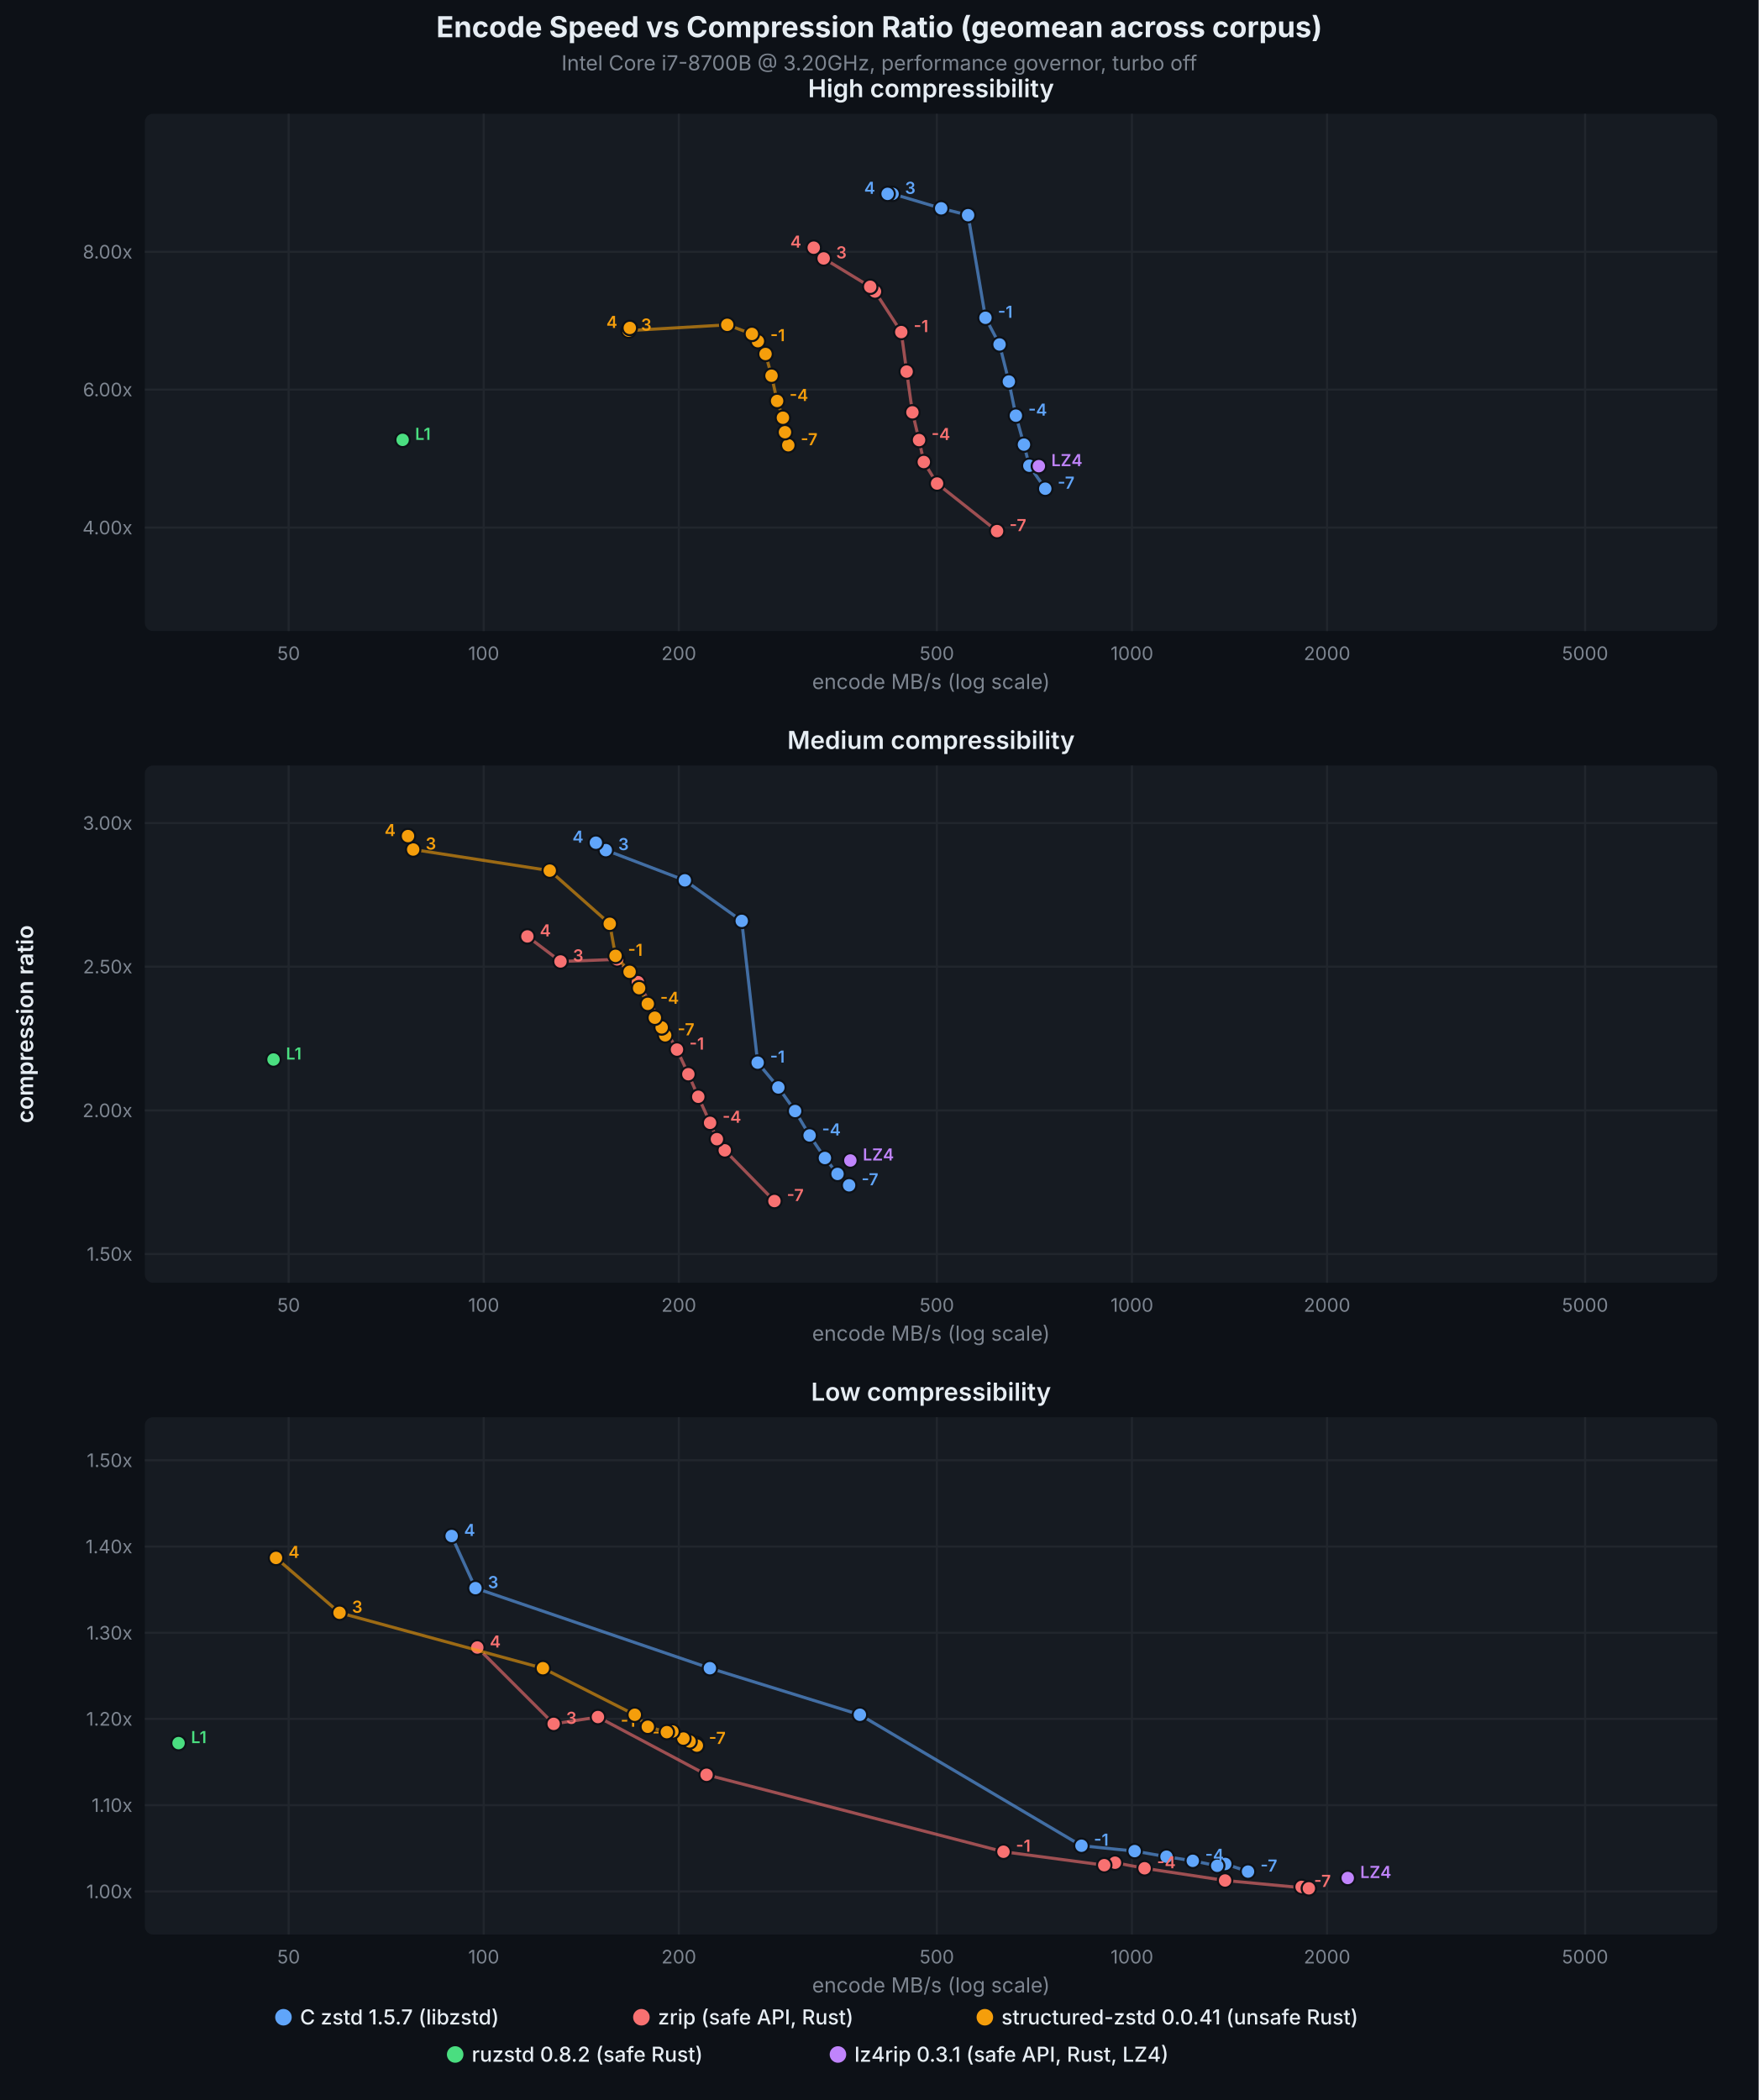
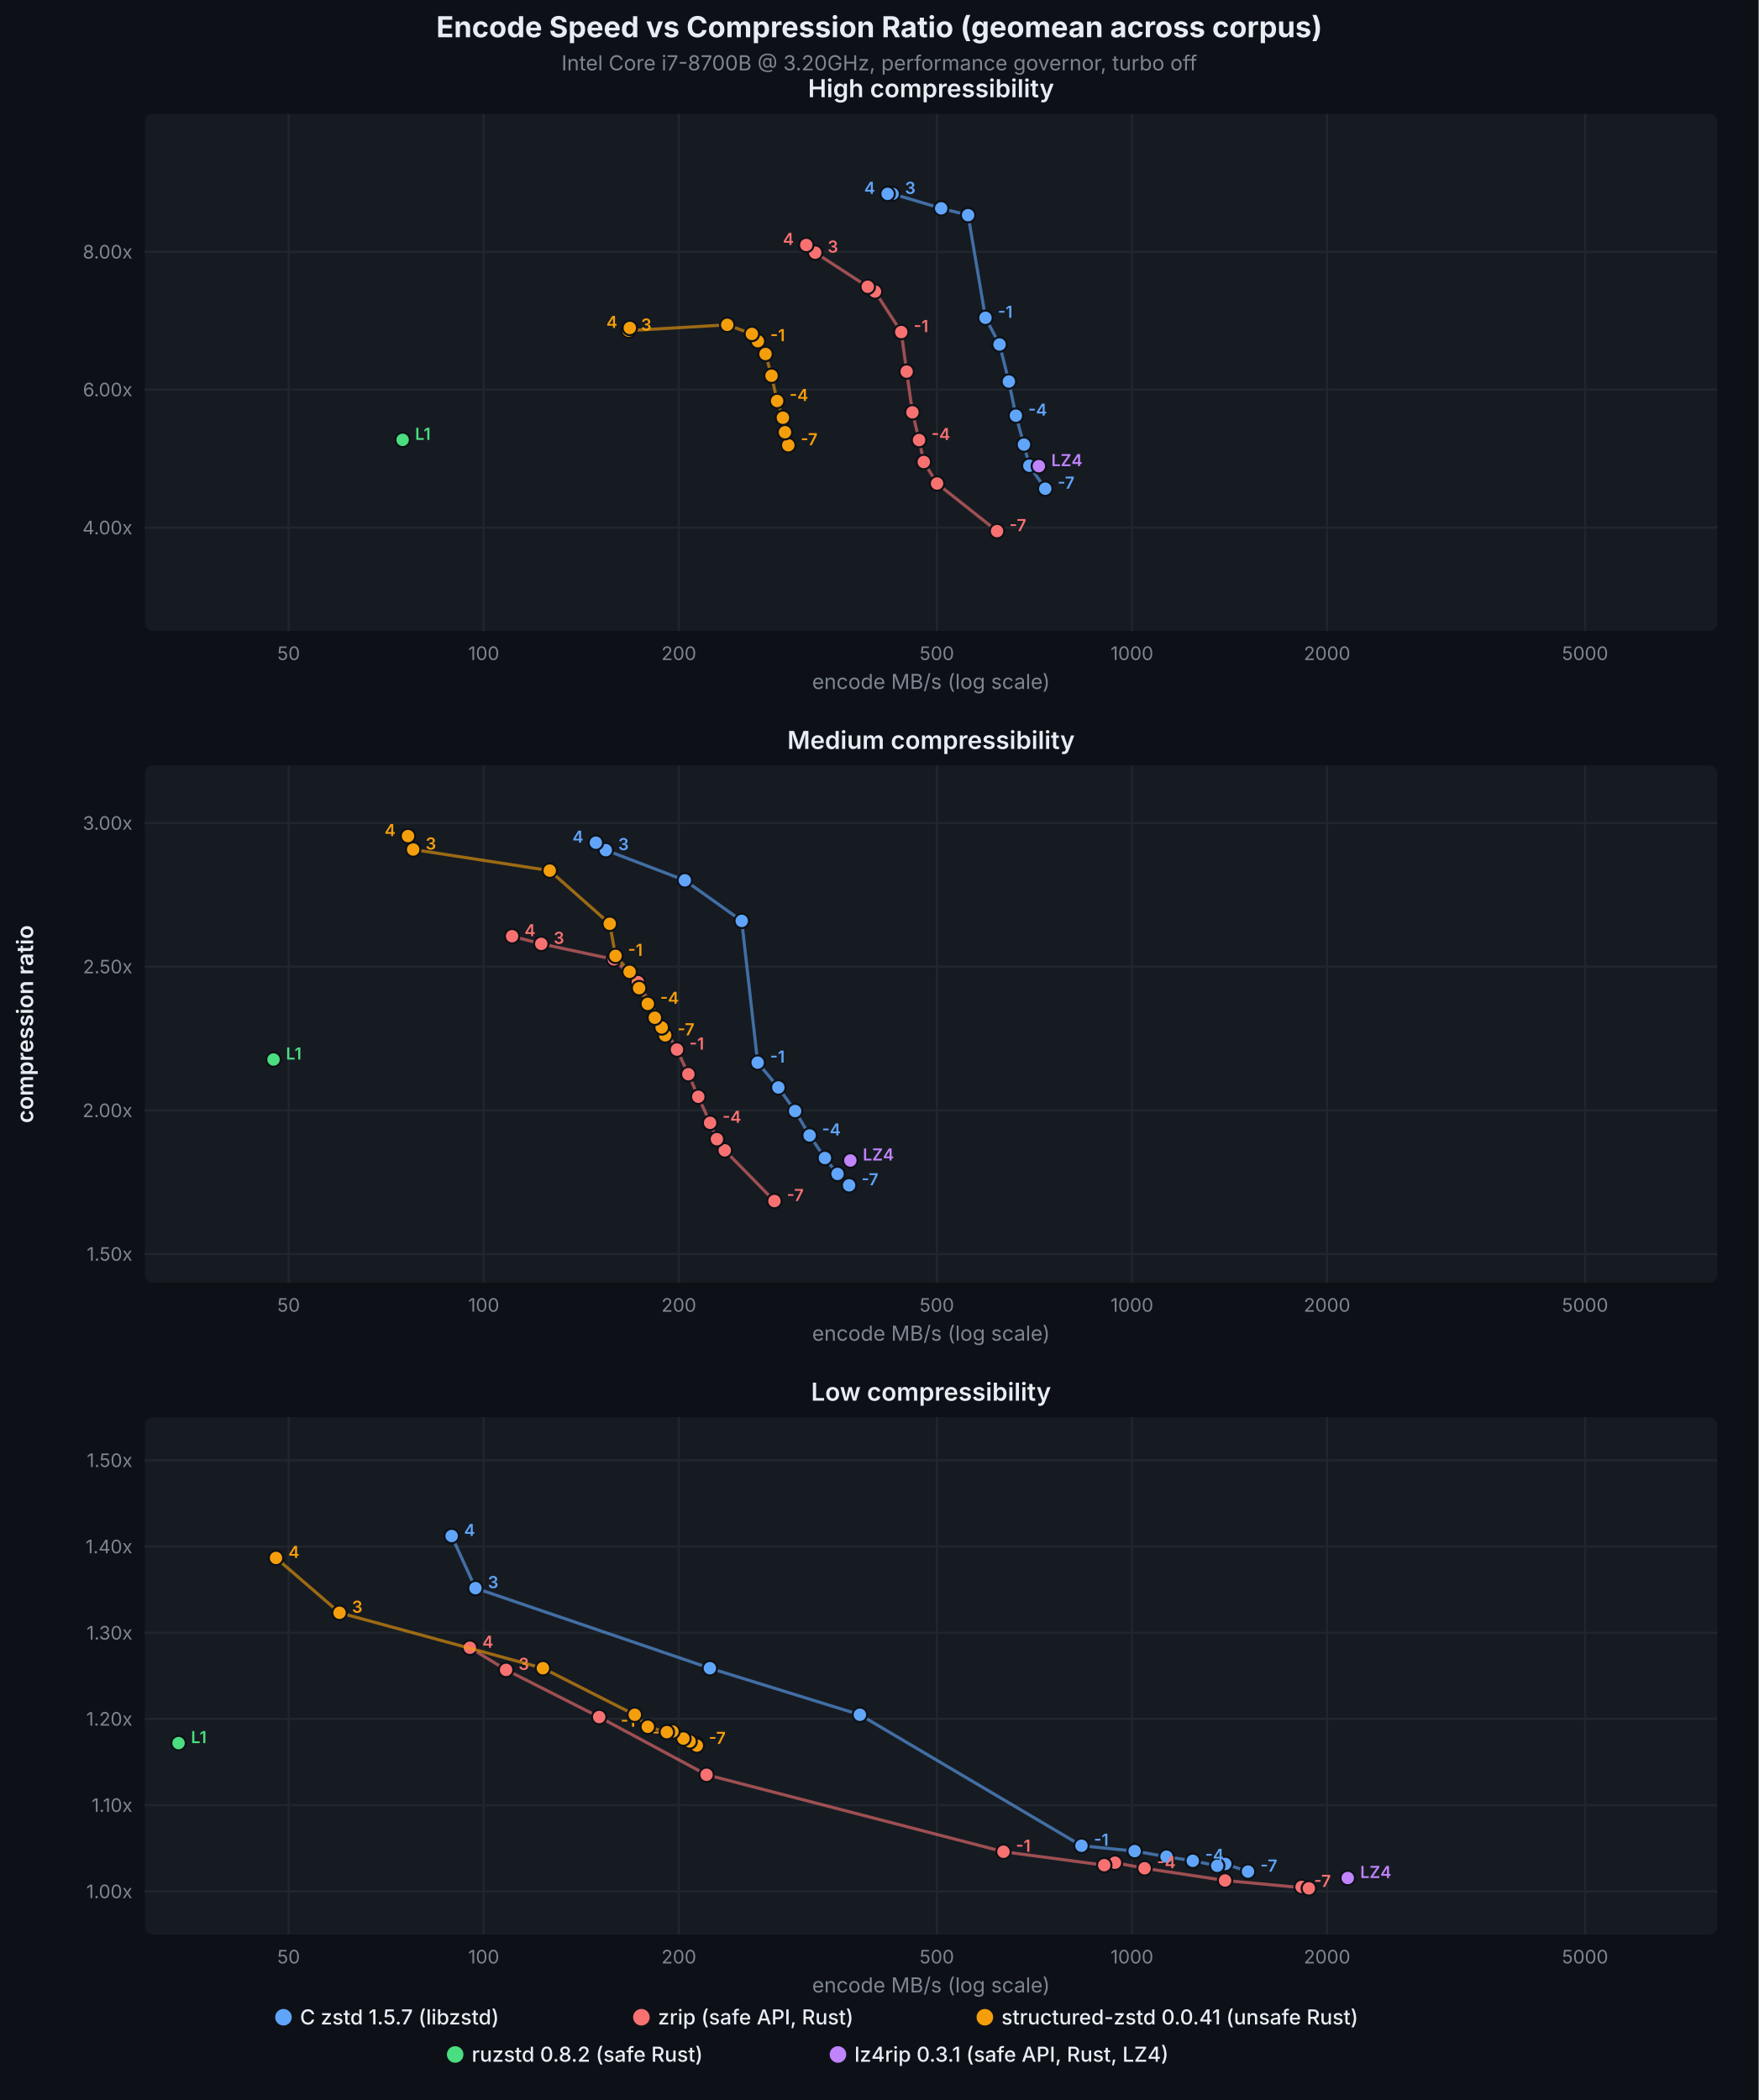
<svg xmlns="http://www.w3.org/2000/svg" viewBox="0 0 850 1015" font-family="system-ui, -apple-system, sans-serif">
  <rect width="850" height="1015" fill="#0d1117" />
  <text x="425.0" y="18" text-anchor="middle" fill="#e6edf3" font-size="14" font-weight="700">Encode Speed vs Compression Ratio (geomean across corpus)</text>
  <text x="425.0" y="34" text-anchor="middle" fill="#7d8590" font-size="10">Intel Core i7-8700B @ 3.20GHz, performance governor, turbo off</text>
  <rect x="70" y="55" width="760" height="250" fill="#161b22" rx="4" />
  <text x="450.0" y="47" text-anchor="middle" fill="#e6edf3" font-size="12" font-weight="600">High compressibility</text>
  <line x1="70" y1="255.0" x2="830" y2="255.0" stroke="#21262d" stroke-width="1" />
  <text x="64" y="255.0" text-anchor="end" dominant-baseline="middle" fill="#7d8590" font-size="9">4.00x</text>
  <line x1="70" y1="188.3" x2="830" y2="188.3" stroke="#21262d" stroke-width="1" />
  <text x="64" y="188.3" text-anchor="end" dominant-baseline="middle" fill="#7d8590" font-size="9">6.00x</text>
  <line x1="70" y1="121.7" x2="830" y2="121.7" stroke="#21262d" stroke-width="1" />
  <text x="64" y="121.7" text-anchor="end" dominant-baseline="middle" fill="#7d8590" font-size="9">8.00x</text>
  <line x1="139.5" y1="55" x2="139.5" y2="305" stroke="#21262d" stroke-width="1" />
  <text x="139.5" y="319" text-anchor="middle" fill="#7d8590" font-size="9">50</text>
  <line x1="233.8" y1="55" x2="233.8" y2="305" stroke="#21262d" stroke-width="1" />
  <text x="233.8" y="319" text-anchor="middle" fill="#7d8590" font-size="9">100</text>
  <line x1="328.1" y1="55" x2="328.1" y2="305" stroke="#21262d" stroke-width="1" />
  <text x="328.1" y="319" text-anchor="middle" fill="#7d8590" font-size="9">200</text>
  <line x1="452.8" y1="55" x2="452.8" y2="305" stroke="#21262d" stroke-width="1" />
  <text x="452.8" y="319" text-anchor="middle" fill="#7d8590" font-size="9">500</text>
  <line x1="547.1" y1="55" x2="547.1" y2="305" stroke="#21262d" stroke-width="1" />
  <text x="547.1" y="319" text-anchor="middle" fill="#7d8590" font-size="9">1000</text>
  <line x1="641.4" y1="55" x2="641.4" y2="305" stroke="#21262d" stroke-width="1" />
  <text x="641.4" y="319" text-anchor="middle" fill="#7d8590" font-size="9">2000</text>
  <line x1="766.1" y1="55" x2="766.1" y2="305" stroke="#21262d" stroke-width="1" />
  <text x="766.1" y="319" text-anchor="middle" fill="#7d8590" font-size="9">5000</text>
  <text x="450.0" y="333" text-anchor="middle" fill="#7d8590" font-size="10">encode MB/s (log scale)</text>
  <path d="M505.2,236.2L497.5,225.1L494.9,214.9L491.0,200.9L487.6,184.4L483.1,166.5L476.3,153.6L467.9,104.0L454.9,100.7L431.4,93.7L429.0,93.7" fill="none" stroke="#60a5fa" stroke-width="1.5" stroke-opacity="0.6" />
  <circle cx="505.2" cy="236.2" r="3.5" fill="#60a5fa" stroke="#0d1117" stroke-width="1" />
  <text x="511.2" y="236.2" text-anchor="start" fill="#60a5fa" font-size="8" font-weight="600">-7</text>
  <circle cx="497.5" cy="225.1" r="3.5" fill="#60a5fa" stroke="#0d1117" stroke-width="1" />
  <circle cx="494.9" cy="214.9" r="3.5" fill="#60a5fa" stroke="#0d1117" stroke-width="1" />
  <circle cx="491.0" cy="200.9" r="3.5" fill="#60a5fa" stroke="#0d1117" stroke-width="1" />
  <text x="497.0" y="200.9" text-anchor="start" fill="#60a5fa" font-size="8" font-weight="600">-4</text>
  <circle cx="487.6" cy="184.4" r="3.5" fill="#60a5fa" stroke="#0d1117" stroke-width="1" />
  <circle cx="483.1" cy="166.5" r="3.5" fill="#60a5fa" stroke="#0d1117" stroke-width="1" />
  <circle cx="476.3" cy="153.6" r="3.5" fill="#60a5fa" stroke="#0d1117" stroke-width="1" />
  <text x="482.3" y="153.6" text-anchor="start" fill="#60a5fa" font-size="8" font-weight="600">-1</text>
  <circle cx="467.9" cy="104.0" r="3.5" fill="#60a5fa" stroke="#0d1117" stroke-width="1" />
  <circle cx="454.9" cy="100.7" r="3.5" fill="#60a5fa" stroke="#0d1117" stroke-width="1" />
  <circle cx="431.4" cy="93.7" r="3.5" fill="#60a5fa" stroke="#0d1117" stroke-width="1" />
  <text x="437.4" y="93.7" text-anchor="start" fill="#60a5fa" font-size="8" font-weight="600">3</text>
  <circle cx="429.0" cy="93.7" r="3.5" fill="#60a5fa" stroke="#0d1117" stroke-width="1" />
  <text x="423.0" y="93.7" text-anchor="end" fill="#60a5fa" font-size="8" font-weight="600">4</text>
-   <path d="M481.9,256.7L452.9,233.7L446.5,223.3L444.2,212.7L441.0,199.3L438.2,179.6L435.6,160.5L422.9,140.9L420.6,138.6L398.1,124.9L393.3,119.7" fill="none" stroke="#f87171" stroke-width="1.5" stroke-opacity="0.6" />
+   <path d="M481.9,256.7L452.9,233.7L446.5,223.3L444.2,212.7L441.0,199.3L438.2,179.6L435.6,160.5L422.9,140.9L419.4,138.6L394.0,122.1L389.7,118.4" fill="none" stroke="#f87171" stroke-width="1.5" stroke-opacity="0.6" />
  <circle cx="481.9" cy="256.7" r="3.5" fill="#f87171" stroke="#0d1117" stroke-width="1" />
  <text x="487.9" y="256.7" text-anchor="start" fill="#f87171" font-size="8" font-weight="600">-7</text>
  <circle cx="452.9" cy="233.7" r="3.5" fill="#f87171" stroke="#0d1117" stroke-width="1" />
  <circle cx="446.5" cy="223.3" r="3.5" fill="#f87171" stroke="#0d1117" stroke-width="1" />
  <circle cx="444.2" cy="212.7" r="3.5" fill="#f87171" stroke="#0d1117" stroke-width="1" />
  <text x="450.2" y="212.7" text-anchor="start" fill="#f87171" font-size="8" font-weight="600">-4</text>
  <circle cx="441.0" cy="199.3" r="3.5" fill="#f87171" stroke="#0d1117" stroke-width="1" />
  <circle cx="438.2" cy="179.6" r="3.5" fill="#f87171" stroke="#0d1117" stroke-width="1" />
  <circle cx="435.6" cy="160.5" r="3.5" fill="#f87171" stroke="#0d1117" stroke-width="1" />
  <text x="441.6" y="160.5" text-anchor="start" fill="#f87171" font-size="8" font-weight="600">-1</text>
  <circle cx="422.9" cy="140.9" r="3.5" fill="#f87171" stroke="#0d1117" stroke-width="1" />
-   <circle cx="420.6" cy="138.6" r="3.5" fill="#f87171" stroke="#0d1117" stroke-width="1" />
-   <circle cx="398.1" cy="124.9" r="3.5" fill="#f87171" stroke="#0d1117" stroke-width="1" />
-   <text x="404.1" y="124.9" text-anchor="start" fill="#f87171" font-size="8" font-weight="600">3</text>
-   <circle cx="393.3" cy="119.7" r="3.5" fill="#f87171" stroke="#0d1117" stroke-width="1" />
-   <text x="387.3" y="119.7" text-anchor="end" fill="#f87171" font-size="8" font-weight="600">4</text>
+   <circle cx="419.4" cy="138.6" r="3.5" fill="#f87171" stroke="#0d1117" stroke-width="1" />
+   <circle cx="394.0" cy="122.1" r="3.5" fill="#f87171" stroke="#0d1117" stroke-width="1" />
+   <text x="400.0" y="122.1" text-anchor="start" fill="#f87171" font-size="8" font-weight="600">3</text>
+   <circle cx="389.7" cy="118.4" r="3.5" fill="#f87171" stroke="#0d1117" stroke-width="1" />
+   <text x="383.7" y="118.4" text-anchor="end" fill="#f87171" font-size="8" font-weight="600">4</text>
  <path d="M381.0,215.2L379.4,208.9L378.4,201.9L375.6,193.8L372.9,181.6L370.0,171.1L366.3,164.9L363.4,161.4L351.5,157.0L303.8,159.8L304.4,158.5" fill="none" stroke="#f59e0b" stroke-width="1.5" stroke-opacity="0.6" />
  <circle cx="381.0" cy="215.2" r="3.5" fill="#f59e0b" stroke="#0d1117" stroke-width="1" />
  <text x="387.0" y="215.2" text-anchor="start" fill="#f59e0b" font-size="8" font-weight="600">-7</text>
  <circle cx="379.4" cy="208.9" r="3.5" fill="#f59e0b" stroke="#0d1117" stroke-width="1" />
  <circle cx="378.4" cy="201.9" r="3.5" fill="#f59e0b" stroke="#0d1117" stroke-width="1" />
  <circle cx="375.6" cy="193.8" r="3.5" fill="#f59e0b" stroke="#0d1117" stroke-width="1" />
  <text x="381.6" y="193.8" text-anchor="start" fill="#f59e0b" font-size="8" font-weight="600">-4</text>
  <circle cx="372.9" cy="181.6" r="3.5" fill="#f59e0b" stroke="#0d1117" stroke-width="1" />
  <circle cx="370.0" cy="171.1" r="3.5" fill="#f59e0b" stroke="#0d1117" stroke-width="1" />
  <circle cx="366.3" cy="164.9" r="3.5" fill="#f59e0b" stroke="#0d1117" stroke-width="1" />
  <text x="372.3" y="164.9" text-anchor="start" fill="#f59e0b" font-size="8" font-weight="600">-1</text>
  <circle cx="363.4" cy="161.4" r="3.5" fill="#f59e0b" stroke="#0d1117" stroke-width="1" />
  <circle cx="351.5" cy="157.0" r="3.5" fill="#f59e0b" stroke="#0d1117" stroke-width="1" />
  <circle cx="303.8" cy="159.8" r="3.5" fill="#f59e0b" stroke="#0d1117" stroke-width="1" />
  <text x="309.8" y="159.8" text-anchor="start" fill="#f59e0b" font-size="8" font-weight="600">3</text>
  <circle cx="304.4" cy="158.5" r="3.5" fill="#f59e0b" stroke="#0d1117" stroke-width="1" />
  <text x="298.4" y="158.5" text-anchor="end" fill="#f59e0b" font-size="8" font-weight="600">4</text>
  <circle cx="194.6" cy="212.6" r="3.5" fill="#4ade80" stroke="#0d1117" stroke-width="1" />
  <text x="200.6" y="212.6" text-anchor="start" fill="#4ade80" font-size="8" font-weight="600">L1</text>
  <circle cx="502.1" cy="225.3" r="3.5" fill="#c084fc" stroke="#0d1117" stroke-width="1" />
  <text x="508.1" y="225.3" text-anchor="start" fill="#c084fc" font-size="8" font-weight="600">LZ4</text>
  <rect x="70" y="370" width="760" height="250" fill="#161b22" rx="4" />
  <text x="450.0" y="362" text-anchor="middle" fill="#e6edf3" font-size="12" font-weight="600">Medium compressibility</text>
  <line x1="70" y1="606.1" x2="830" y2="606.1" stroke="#21262d" stroke-width="1" />
  <text x="64" y="606.1" text-anchor="end" dominant-baseline="middle" fill="#7d8590" font-size="9">1.50x</text>
  <line x1="70" y1="536.7" x2="830" y2="536.7" stroke="#21262d" stroke-width="1" />
  <text x="64" y="536.7" text-anchor="end" dominant-baseline="middle" fill="#7d8590" font-size="9">2.00x</text>
  <line x1="70" y1="467.2" x2="830" y2="467.2" stroke="#21262d" stroke-width="1" />
  <text x="64" y="467.2" text-anchor="end" dominant-baseline="middle" fill="#7d8590" font-size="9">2.50x</text>
  <line x1="70" y1="397.8" x2="830" y2="397.8" stroke="#21262d" stroke-width="1" />
  <text x="64" y="397.8" text-anchor="end" dominant-baseline="middle" fill="#7d8590" font-size="9">3.00x</text>
  <line x1="139.5" y1="370" x2="139.5" y2="620" stroke="#21262d" stroke-width="1" />
  <text x="139.5" y="634" text-anchor="middle" fill="#7d8590" font-size="9">50</text>
  <line x1="233.8" y1="370" x2="233.8" y2="620" stroke="#21262d" stroke-width="1" />
  <text x="233.8" y="634" text-anchor="middle" fill="#7d8590" font-size="9">100</text>
  <line x1="328.1" y1="370" x2="328.1" y2="620" stroke="#21262d" stroke-width="1" />
  <text x="328.1" y="634" text-anchor="middle" fill="#7d8590" font-size="9">200</text>
  <line x1="452.8" y1="370" x2="452.8" y2="620" stroke="#21262d" stroke-width="1" />
  <text x="452.8" y="634" text-anchor="middle" fill="#7d8590" font-size="9">500</text>
  <line x1="547.1" y1="370" x2="547.1" y2="620" stroke="#21262d" stroke-width="1" />
  <text x="547.1" y="634" text-anchor="middle" fill="#7d8590" font-size="9">1000</text>
  <line x1="641.4" y1="370" x2="641.4" y2="620" stroke="#21262d" stroke-width="1" />
  <text x="641.4" y="634" text-anchor="middle" fill="#7d8590" font-size="9">2000</text>
  <line x1="766.1" y1="370" x2="766.1" y2="620" stroke="#21262d" stroke-width="1" />
  <text x="766.1" y="634" text-anchor="middle" fill="#7d8590" font-size="9">5000</text>
  <text x="450.0" y="648" text-anchor="middle" fill="#7d8590" font-size="10">encode MB/s (log scale)</text>
  <path d="M410.4,572.9L404.8,567.4L398.7,559.7L391.3,548.8L384.3,537.0L376.2,525.6L366.2,513.6L358.5,445.1L331.0,425.5L292.8,410.9L288.0,407.3" fill="none" stroke="#60a5fa" stroke-width="1.5" stroke-opacity="0.6" />
  <circle cx="410.4" cy="572.9" r="3.5" fill="#60a5fa" stroke="#0d1117" stroke-width="1" />
  <text x="416.4" y="572.9" text-anchor="start" fill="#60a5fa" font-size="8" font-weight="600">-7</text>
  <circle cx="404.8" cy="567.4" r="3.5" fill="#60a5fa" stroke="#0d1117" stroke-width="1" />
  <circle cx="398.7" cy="559.7" r="3.5" fill="#60a5fa" stroke="#0d1117" stroke-width="1" />
  <circle cx="391.3" cy="548.8" r="3.5" fill="#60a5fa" stroke="#0d1117" stroke-width="1" />
  <text x="397.3" y="548.8" text-anchor="start" fill="#60a5fa" font-size="8" font-weight="600">-4</text>
  <circle cx="384.3" cy="537.0" r="3.5" fill="#60a5fa" stroke="#0d1117" stroke-width="1" />
  <circle cx="376.2" cy="525.6" r="3.5" fill="#60a5fa" stroke="#0d1117" stroke-width="1" />
  <circle cx="366.2" cy="513.6" r="3.5" fill="#60a5fa" stroke="#0d1117" stroke-width="1" />
  <text x="372.2" y="513.6" text-anchor="start" fill="#60a5fa" font-size="8" font-weight="600">-1</text>
  <circle cx="358.5" cy="445.1" r="3.5" fill="#60a5fa" stroke="#0d1117" stroke-width="1" />
  <circle cx="331.0" cy="425.5" r="3.5" fill="#60a5fa" stroke="#0d1117" stroke-width="1" />
  <circle cx="292.8" cy="410.9" r="3.5" fill="#60a5fa" stroke="#0d1117" stroke-width="1" />
  <text x="298.8" y="410.9" text-anchor="start" fill="#60a5fa" font-size="8" font-weight="600">3</text>
  <circle cx="288.0" cy="407.3" r="3.5" fill="#60a5fa" stroke="#0d1117" stroke-width="1" />
  <text x="282.0" y="407.3" text-anchor="end" fill="#60a5fa" font-size="8" font-weight="600">4</text>
-   <path d="M374.3,580.5L350.3,556.0L346.5,550.6L343.2,542.7L337.5,530.1L332.7,519.2L327.2,507.3L308.3,474.7L298.3,463.7L270.9,464.7L254.9,452.6" fill="none" stroke="#f87171" stroke-width="1.5" stroke-opacity="0.6" />
+   <path d="M374.3,580.5L350.3,556.0L346.5,550.6L343.2,542.7L337.5,530.1L332.7,519.2L327.2,507.3L308.3,474.7L296.7,463.7L261.6,456.2L247.5,452.5" fill="none" stroke="#f87171" stroke-width="1.5" stroke-opacity="0.6" />
  <circle cx="374.3" cy="580.5" r="3.5" fill="#f87171" stroke="#0d1117" stroke-width="1" />
  <text x="380.3" y="580.5" text-anchor="start" fill="#f87171" font-size="8" font-weight="600">-7</text>
  <circle cx="350.3" cy="556.0" r="3.5" fill="#f87171" stroke="#0d1117" stroke-width="1" />
  <circle cx="346.5" cy="550.6" r="3.5" fill="#f87171" stroke="#0d1117" stroke-width="1" />
  <circle cx="343.2" cy="542.7" r="3.5" fill="#f87171" stroke="#0d1117" stroke-width="1" />
  <text x="349.2" y="542.7" text-anchor="start" fill="#f87171" font-size="8" font-weight="600">-4</text>
  <circle cx="337.5" cy="530.1" r="3.5" fill="#f87171" stroke="#0d1117" stroke-width="1" />
  <circle cx="332.7" cy="519.2" r="3.5" fill="#f87171" stroke="#0d1117" stroke-width="1" />
  <circle cx="327.2" cy="507.3" r="3.5" fill="#f87171" stroke="#0d1117" stroke-width="1" />
  <text x="333.2" y="507.3" text-anchor="start" fill="#f87171" font-size="8" font-weight="600">-1</text>
  <circle cx="308.3" cy="474.7" r="3.5" fill="#f87171" stroke="#0d1117" stroke-width="1" />
-   <circle cx="298.3" cy="463.7" r="3.5" fill="#f87171" stroke="#0d1117" stroke-width="1" />
-   <circle cx="270.9" cy="464.7" r="3.5" fill="#f87171" stroke="#0d1117" stroke-width="1" />
-   <text x="276.9" y="464.7" text-anchor="start" fill="#f87171" font-size="8" font-weight="600">3</text>
-   <circle cx="254.9" cy="452.6" r="3.5" fill="#f87171" stroke="#0d1117" stroke-width="1" />
-   <text x="260.9" y="452.6" text-anchor="start" fill="#f87171" font-size="8" font-weight="600">4</text>
+   <circle cx="296.7" cy="463.7" r="3.5" fill="#f87171" stroke="#0d1117" stroke-width="1" />
+   <circle cx="261.6" cy="456.2" r="3.5" fill="#f87171" stroke="#0d1117" stroke-width="1" />
+   <text x="267.6" y="456.2" text-anchor="start" fill="#f87171" font-size="8" font-weight="600">3</text>
+   <circle cx="247.5" cy="452.5" r="3.5" fill="#f87171" stroke="#0d1117" stroke-width="1" />
+   <text x="253.5" y="452.5" text-anchor="start" fill="#f87171" font-size="8" font-weight="600">4</text>
  <path d="M321.5,500.4L319.8,496.6L316.5,491.9L313.1,485.2L308.9,477.6L304.3,469.7L297.5,462.0L294.7,446.5L265.7,420.8L199.7,410.6L197.2,404.1" fill="none" stroke="#f59e0b" stroke-width="1.5" stroke-opacity="0.6" />
  <circle cx="321.5" cy="500.4" r="3.5" fill="#f59e0b" stroke="#0d1117" stroke-width="1" />
  <text x="327.5" y="500.4" text-anchor="start" fill="#f59e0b" font-size="8" font-weight="600">-7</text>
  <circle cx="319.8" cy="496.6" r="3.5" fill="#f59e0b" stroke="#0d1117" stroke-width="1" />
  <circle cx="316.5" cy="491.9" r="3.5" fill="#f59e0b" stroke="#0d1117" stroke-width="1" />
  <circle cx="313.1" cy="485.2" r="3.5" fill="#f59e0b" stroke="#0d1117" stroke-width="1" />
  <text x="319.1" y="485.2" text-anchor="start" fill="#f59e0b" font-size="8" font-weight="600">-4</text>
  <circle cx="308.9" cy="477.6" r="3.5" fill="#f59e0b" stroke="#0d1117" stroke-width="1" />
  <circle cx="304.3" cy="469.7" r="3.5" fill="#f59e0b" stroke="#0d1117" stroke-width="1" />
  <circle cx="297.5" cy="462.0" r="3.5" fill="#f59e0b" stroke="#0d1117" stroke-width="1" />
  <text x="303.5" y="462.0" text-anchor="start" fill="#f59e0b" font-size="8" font-weight="600">-1</text>
  <circle cx="294.7" cy="446.5" r="3.5" fill="#f59e0b" stroke="#0d1117" stroke-width="1" />
  <circle cx="265.7" cy="420.8" r="3.5" fill="#f59e0b" stroke="#0d1117" stroke-width="1" />
  <circle cx="199.7" cy="410.6" r="3.5" fill="#f59e0b" stroke="#0d1117" stroke-width="1" />
  <text x="205.7" y="410.6" text-anchor="start" fill="#f59e0b" font-size="8" font-weight="600">3</text>
  <circle cx="197.2" cy="404.1" r="3.5" fill="#f59e0b" stroke="#0d1117" stroke-width="1" />
  <text x="191.2" y="404.1" text-anchor="end" fill="#f59e0b" font-size="8" font-weight="600">4</text>
  <circle cx="132.2" cy="512.1" r="3.5" fill="#4ade80" stroke="#0d1117" stroke-width="1" />
  <text x="138.2" y="512.1" text-anchor="start" fill="#4ade80" font-size="8" font-weight="600">L1</text>
  <circle cx="411.0" cy="560.9" r="3.5" fill="#c084fc" stroke="#0d1117" stroke-width="1" />
  <text x="417.0" y="560.9" text-anchor="start" fill="#c084fc" font-size="8" font-weight="600">LZ4</text>
  <rect x="70" y="685" width="760" height="250" fill="#161b22" rx="4" />
  <text x="450.0" y="677" text-anchor="middle" fill="#e6edf3" font-size="12" font-weight="600">Low compressibility</text>
  <line x1="70" y1="914.2" x2="830" y2="914.2" stroke="#21262d" stroke-width="1" />
  <text x="64" y="914.2" text-anchor="end" dominant-baseline="middle" fill="#7d8590" font-size="9">1.00x</text>
  <line x1="70" y1="872.5" x2="830" y2="872.5" stroke="#21262d" stroke-width="1" />
  <text x="64" y="872.5" text-anchor="end" dominant-baseline="middle" fill="#7d8590" font-size="9">1.10x</text>
  <line x1="70" y1="830.8" x2="830" y2="830.8" stroke="#21262d" stroke-width="1" />
  <text x="64" y="830.8" text-anchor="end" dominant-baseline="middle" fill="#7d8590" font-size="9">1.20x</text>
  <line x1="70" y1="789.2" x2="830" y2="789.2" stroke="#21262d" stroke-width="1" />
  <text x="64" y="789.2" text-anchor="end" dominant-baseline="middle" fill="#7d8590" font-size="9">1.30x</text>
  <line x1="70" y1="747.5" x2="830" y2="747.5" stroke="#21262d" stroke-width="1" />
  <text x="64" y="747.5" text-anchor="end" dominant-baseline="middle" fill="#7d8590" font-size="9">1.40x</text>
  <line x1="70" y1="705.8" x2="830" y2="705.8" stroke="#21262d" stroke-width="1" />
  <text x="64" y="705.8" text-anchor="end" dominant-baseline="middle" fill="#7d8590" font-size="9">1.50x</text>
  <line x1="139.5" y1="685" x2="139.5" y2="935" stroke="#21262d" stroke-width="1" />
  <text x="139.5" y="949" text-anchor="middle" fill="#7d8590" font-size="9">50</text>
  <line x1="233.8" y1="685" x2="233.8" y2="935" stroke="#21262d" stroke-width="1" />
  <text x="233.8" y="949" text-anchor="middle" fill="#7d8590" font-size="9">100</text>
  <line x1="328.1" y1="685" x2="328.1" y2="935" stroke="#21262d" stroke-width="1" />
  <text x="328.1" y="949" text-anchor="middle" fill="#7d8590" font-size="9">200</text>
  <line x1="452.8" y1="685" x2="452.8" y2="935" stroke="#21262d" stroke-width="1" />
  <text x="452.8" y="949" text-anchor="middle" fill="#7d8590" font-size="9">500</text>
  <line x1="547.1" y1="685" x2="547.1" y2="935" stroke="#21262d" stroke-width="1" />
  <text x="547.1" y="949" text-anchor="middle" fill="#7d8590" font-size="9">1000</text>
  <line x1="641.4" y1="685" x2="641.4" y2="935" stroke="#21262d" stroke-width="1" />
  <text x="641.4" y="949" text-anchor="middle" fill="#7d8590" font-size="9">2000</text>
  <line x1="766.1" y1="685" x2="766.1" y2="935" stroke="#21262d" stroke-width="1" />
  <text x="766.1" y="949" text-anchor="middle" fill="#7d8590" font-size="9">5000</text>
  <text x="450.0" y="963" text-anchor="middle" fill="#7d8590" font-size="10">encode MB/s (log scale)</text>
  <path d="M603.2,904.6L592.2,900.9L588.3,901.8L576.5,899.4L563.8,897.4L548.4,894.7L522.7,892.1L415.6,828.8L343.1,806.3L229.8,767.6L218.3,742.4" fill="none" stroke="#60a5fa" stroke-width="1.5" stroke-opacity="0.6" />
  <circle cx="603.2" cy="904.6" r="3.5" fill="#60a5fa" stroke="#0d1117" stroke-width="1" />
  <text x="609.2" y="904.6" text-anchor="start" fill="#60a5fa" font-size="8" font-weight="600">-7</text>
  <circle cx="592.2" cy="900.9" r="3.5" fill="#60a5fa" stroke="#0d1117" stroke-width="1" />
  <circle cx="588.3" cy="901.8" r="3.5" fill="#60a5fa" stroke="#0d1117" stroke-width="1" />
  <circle cx="576.5" cy="899.4" r="3.5" fill="#60a5fa" stroke="#0d1117" stroke-width="1" />
  <text x="582.5" y="899.4" text-anchor="start" fill="#60a5fa" font-size="8" font-weight="600">-4</text>
  <circle cx="563.8" cy="897.4" r="3.5" fill="#60a5fa" stroke="#0d1117" stroke-width="1" />
  <circle cx="548.4" cy="894.7" r="3.5" fill="#60a5fa" stroke="#0d1117" stroke-width="1" />
  <circle cx="522.7" cy="892.1" r="3.5" fill="#60a5fa" stroke="#0d1117" stroke-width="1" />
  <text x="528.7" y="892.1" text-anchor="start" fill="#60a5fa" font-size="8" font-weight="600">-1</text>
  <circle cx="415.6" cy="828.8" r="3.5" fill="#60a5fa" stroke="#0d1117" stroke-width="1" />
  <circle cx="343.1" cy="806.3" r="3.5" fill="#60a5fa" stroke="#0d1117" stroke-width="1" />
  <circle cx="229.8" cy="767.6" r="3.5" fill="#60a5fa" stroke="#0d1117" stroke-width="1" />
  <text x="235.8" y="767.6" text-anchor="start" fill="#60a5fa" font-size="8" font-weight="600">3</text>
  <circle cx="218.3" cy="742.4" r="3.5" fill="#60a5fa" stroke="#0d1117" stroke-width="1" />
  <text x="224.3" y="742.4" text-anchor="start" fill="#60a5fa" font-size="8" font-weight="600">4</text>
-   <path d="M629.1,912.0L632.6,912.7L592.1,908.9L553.2,903.0L538.9,900.3L533.7,901.5L485.0,895.0L341.5,857.8L289.0,829.9L267.6,833.2L230.7,796.3" fill="none" stroke="#f87171" stroke-width="1.5" stroke-opacity="0.6" />
+   <path d="M629.1,912.0L632.6,912.7L592.1,908.9L553.2,903.0L538.9,900.3L533.7,901.5L485.0,895.0L341.5,857.8L289.6,829.9L244.6,807.1L227.1,796.4" fill="none" stroke="#f87171" stroke-width="1.5" stroke-opacity="0.6" />
  <circle cx="629.1" cy="912.0" r="3.5" fill="#f87171" stroke="#0d1117" stroke-width="1" />
  <text x="635.1" y="912.0" text-anchor="start" fill="#f87171" font-size="8" font-weight="600">-7</text>
  <circle cx="632.6" cy="912.7" r="3.5" fill="#f87171" stroke="#0d1117" stroke-width="1" />
  <circle cx="592.1" cy="908.9" r="3.5" fill="#f87171" stroke="#0d1117" stroke-width="1" />
  <circle cx="553.2" cy="903.0" r="3.5" fill="#f87171" stroke="#0d1117" stroke-width="1" />
  <text x="559.2" y="903.0" text-anchor="start" fill="#f87171" font-size="8" font-weight="600">-4</text>
  <circle cx="538.9" cy="900.3" r="3.5" fill="#f87171" stroke="#0d1117" stroke-width="1" />
  <circle cx="533.7" cy="901.5" r="3.5" fill="#f87171" stroke="#0d1117" stroke-width="1" />
  <circle cx="485.0" cy="895.0" r="3.5" fill="#f87171" stroke="#0d1117" stroke-width="1" />
  <text x="491.0" y="895.0" text-anchor="start" fill="#f87171" font-size="8" font-weight="600">-1</text>
  <circle cx="341.5" cy="857.8" r="3.5" fill="#f87171" stroke="#0d1117" stroke-width="1" />
-   <circle cx="289.0" cy="829.9" r="3.5" fill="#f87171" stroke="#0d1117" stroke-width="1" />
-   <circle cx="267.6" cy="833.2" r="3.5" fill="#f87171" stroke="#0d1117" stroke-width="1" />
-   <text x="273.6" y="833.2" text-anchor="start" fill="#f87171" font-size="8" font-weight="600">3</text>
-   <circle cx="230.7" cy="796.3" r="3.5" fill="#f87171" stroke="#0d1117" stroke-width="1" />
-   <text x="236.7" y="796.3" text-anchor="start" fill="#f87171" font-size="8" font-weight="600">4</text>
+   <circle cx="289.6" cy="829.9" r="3.5" fill="#f87171" stroke="#0d1117" stroke-width="1" />
+   <circle cx="244.6" cy="807.1" r="3.5" fill="#f87171" stroke="#0d1117" stroke-width="1" />
+   <text x="250.6" y="807.1" text-anchor="start" fill="#f87171" font-size="8" font-weight="600">3</text>
+   <circle cx="227.1" cy="796.4" r="3.5" fill="#f87171" stroke="#0d1117" stroke-width="1" />
+   <text x="233.1" y="796.4" text-anchor="start" fill="#f87171" font-size="8" font-weight="600">4</text>
  <path d="M336.6,842.9L336.8,843.7L333.3,841.7L330.3,840.3L325.0,836.9L322.3,837.2L313.1,834.6L306.8,828.8L262.4,806.3L164.1,779.5L133.4,753.0" fill="none" stroke="#f59e0b" stroke-width="1.5" stroke-opacity="0.6" />
  <circle cx="336.6" cy="842.9" r="3.5" fill="#f59e0b" stroke="#0d1117" stroke-width="1" />
  <text x="342.6" y="842.9" text-anchor="start" fill="#f59e0b" font-size="8" font-weight="600">-7</text>
  <circle cx="336.8" cy="843.7" r="3.5" fill="#f59e0b" stroke="#0d1117" stroke-width="1" />
  <circle cx="333.3" cy="841.7" r="3.5" fill="#f59e0b" stroke="#0d1117" stroke-width="1" />
  <circle cx="330.3" cy="840.3" r="3.5" fill="#f59e0b" stroke="#0d1117" stroke-width="1" />
  <text x="324.3" y="840.3" text-anchor="end" fill="#f59e0b" font-size="8" font-weight="600">-4</text>
  <circle cx="325.0" cy="836.9" r="3.5" fill="#f59e0b" stroke="#0d1117" stroke-width="1" />
  <circle cx="322.3" cy="837.2" r="3.5" fill="#f59e0b" stroke="#0d1117" stroke-width="1" />
  <circle cx="313.1" cy="834.6" r="3.5" fill="#f59e0b" stroke="#0d1117" stroke-width="1" />
  <text x="307.1" y="834.6" text-anchor="end" fill="#f59e0b" font-size="8" font-weight="600">-1</text>
  <circle cx="306.8" cy="828.8" r="3.5" fill="#f59e0b" stroke="#0d1117" stroke-width="1" />
  <circle cx="262.4" cy="806.3" r="3.5" fill="#f59e0b" stroke="#0d1117" stroke-width="1" />
  <circle cx="164.1" cy="779.5" r="3.5" fill="#f59e0b" stroke="#0d1117" stroke-width="1" />
  <text x="170.1" y="779.5" text-anchor="start" fill="#f59e0b" font-size="8" font-weight="600">3</text>
  <circle cx="133.4" cy="753.0" r="3.5" fill="#f59e0b" stroke="#0d1117" stroke-width="1" />
  <text x="139.4" y="753.0" text-anchor="start" fill="#f59e0b" font-size="8" font-weight="600">4</text>
  <circle cx="86.3" cy="842.5" r="3.5" fill="#4ade80" stroke="#0d1117" stroke-width="1" />
  <text x="92.3" y="842.5" text-anchor="start" fill="#4ade80" font-size="8" font-weight="600">L1</text>
  <circle cx="651.4" cy="907.7" r="3.5" fill="#c084fc" stroke="#0d1117" stroke-width="1" />
  <text x="657.4" y="907.7" text-anchor="start" fill="#c084fc" font-size="8" font-weight="600">LZ4</text>
  <text x="16" y="495.0" text-anchor="middle" fill="#e6edf3" font-size="11" font-weight="600" transform="rotate(-90,16,495.0)">compression ratio</text>
  <circle cx="137" cy="975" r="4" fill="#60a5fa" />
  <text x="145" y="978.5" fill="#e6edf3" font-size="10" font-weight="500">C zstd 1.5.7 (libzstd)</text>
  <circle cx="310" cy="975" r="4" fill="#f87171" />
  <text x="318" y="978.5" fill="#e6edf3" font-size="10" font-weight="500">zrip (safe API, Rust)</text>
  <circle cx="476" cy="975" r="4" fill="#f59e0b" />
  <text x="484" y="978.5" fill="#e6edf3" font-size="10" font-weight="500">structured-zstd 0.0.41 (unsafe Rust)</text>
  <circle cx="220" cy="993" r="4" fill="#4ade80" />
  <text x="228" y="996.5" fill="#e6edf3" font-size="10" font-weight="500">ruzstd 0.8.2 (safe Rust)</text>
  <circle cx="405" cy="993" r="4" fill="#c084fc" />
  <text x="413" y="996.5" fill="#e6edf3" font-size="10" font-weight="500">lz4rip 0.3.1 (safe API, Rust, LZ4)</text>
</svg>
